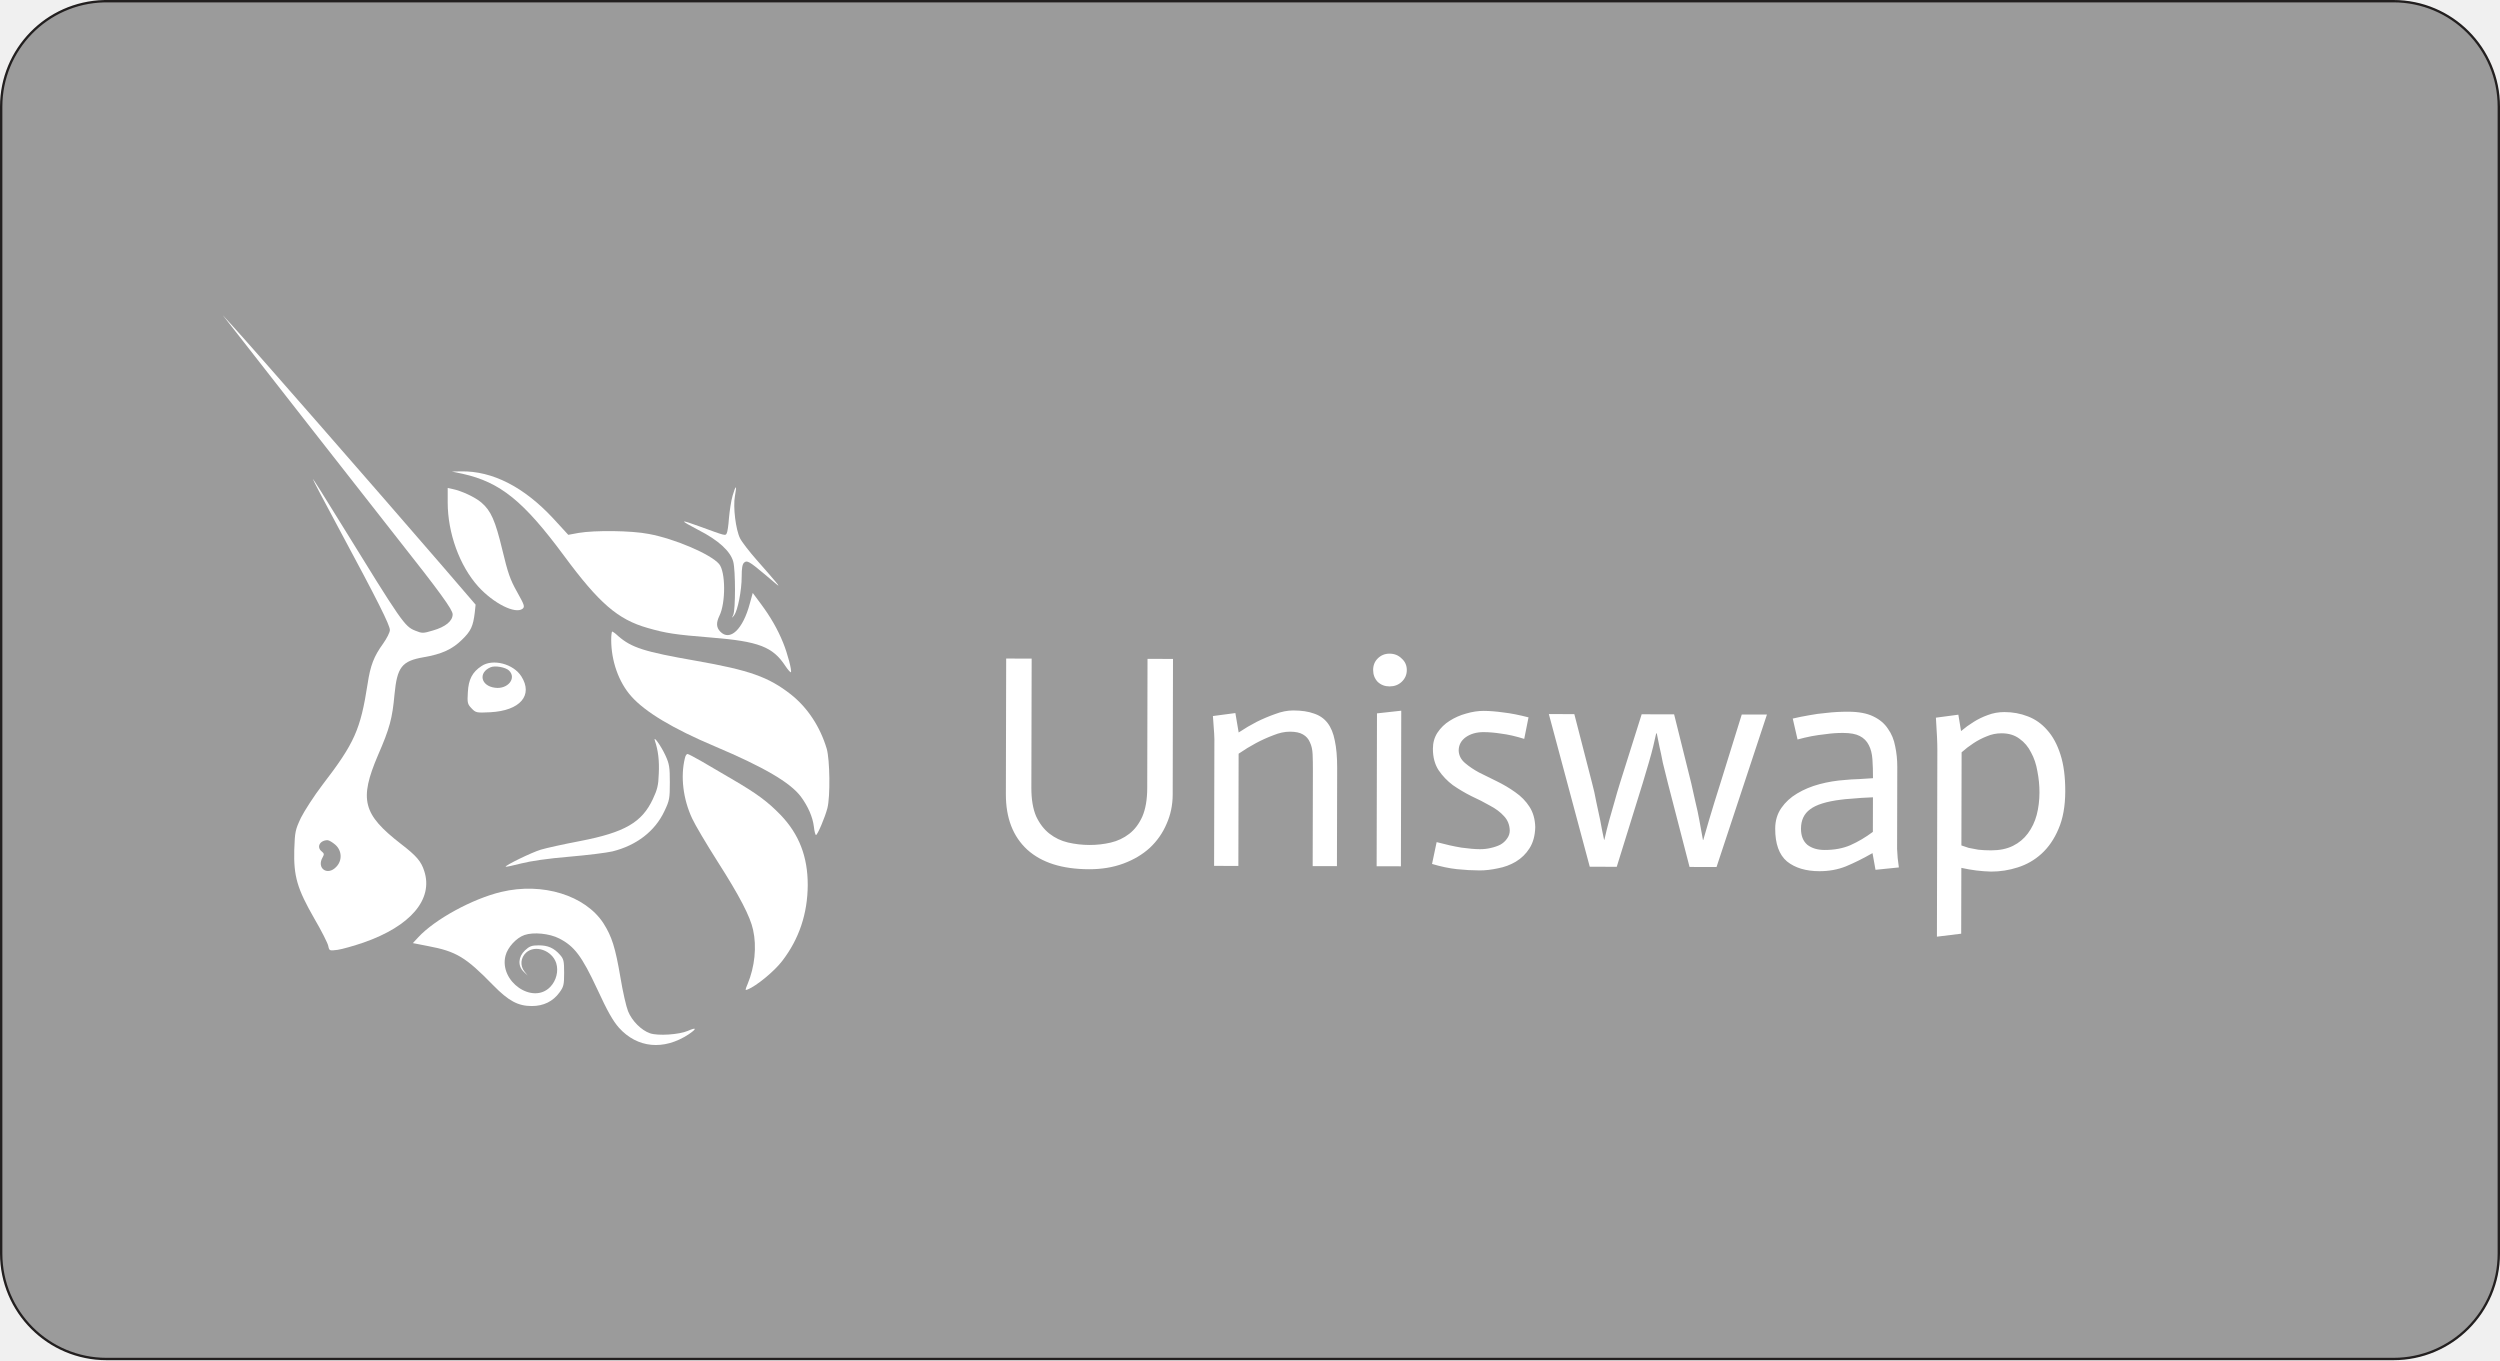
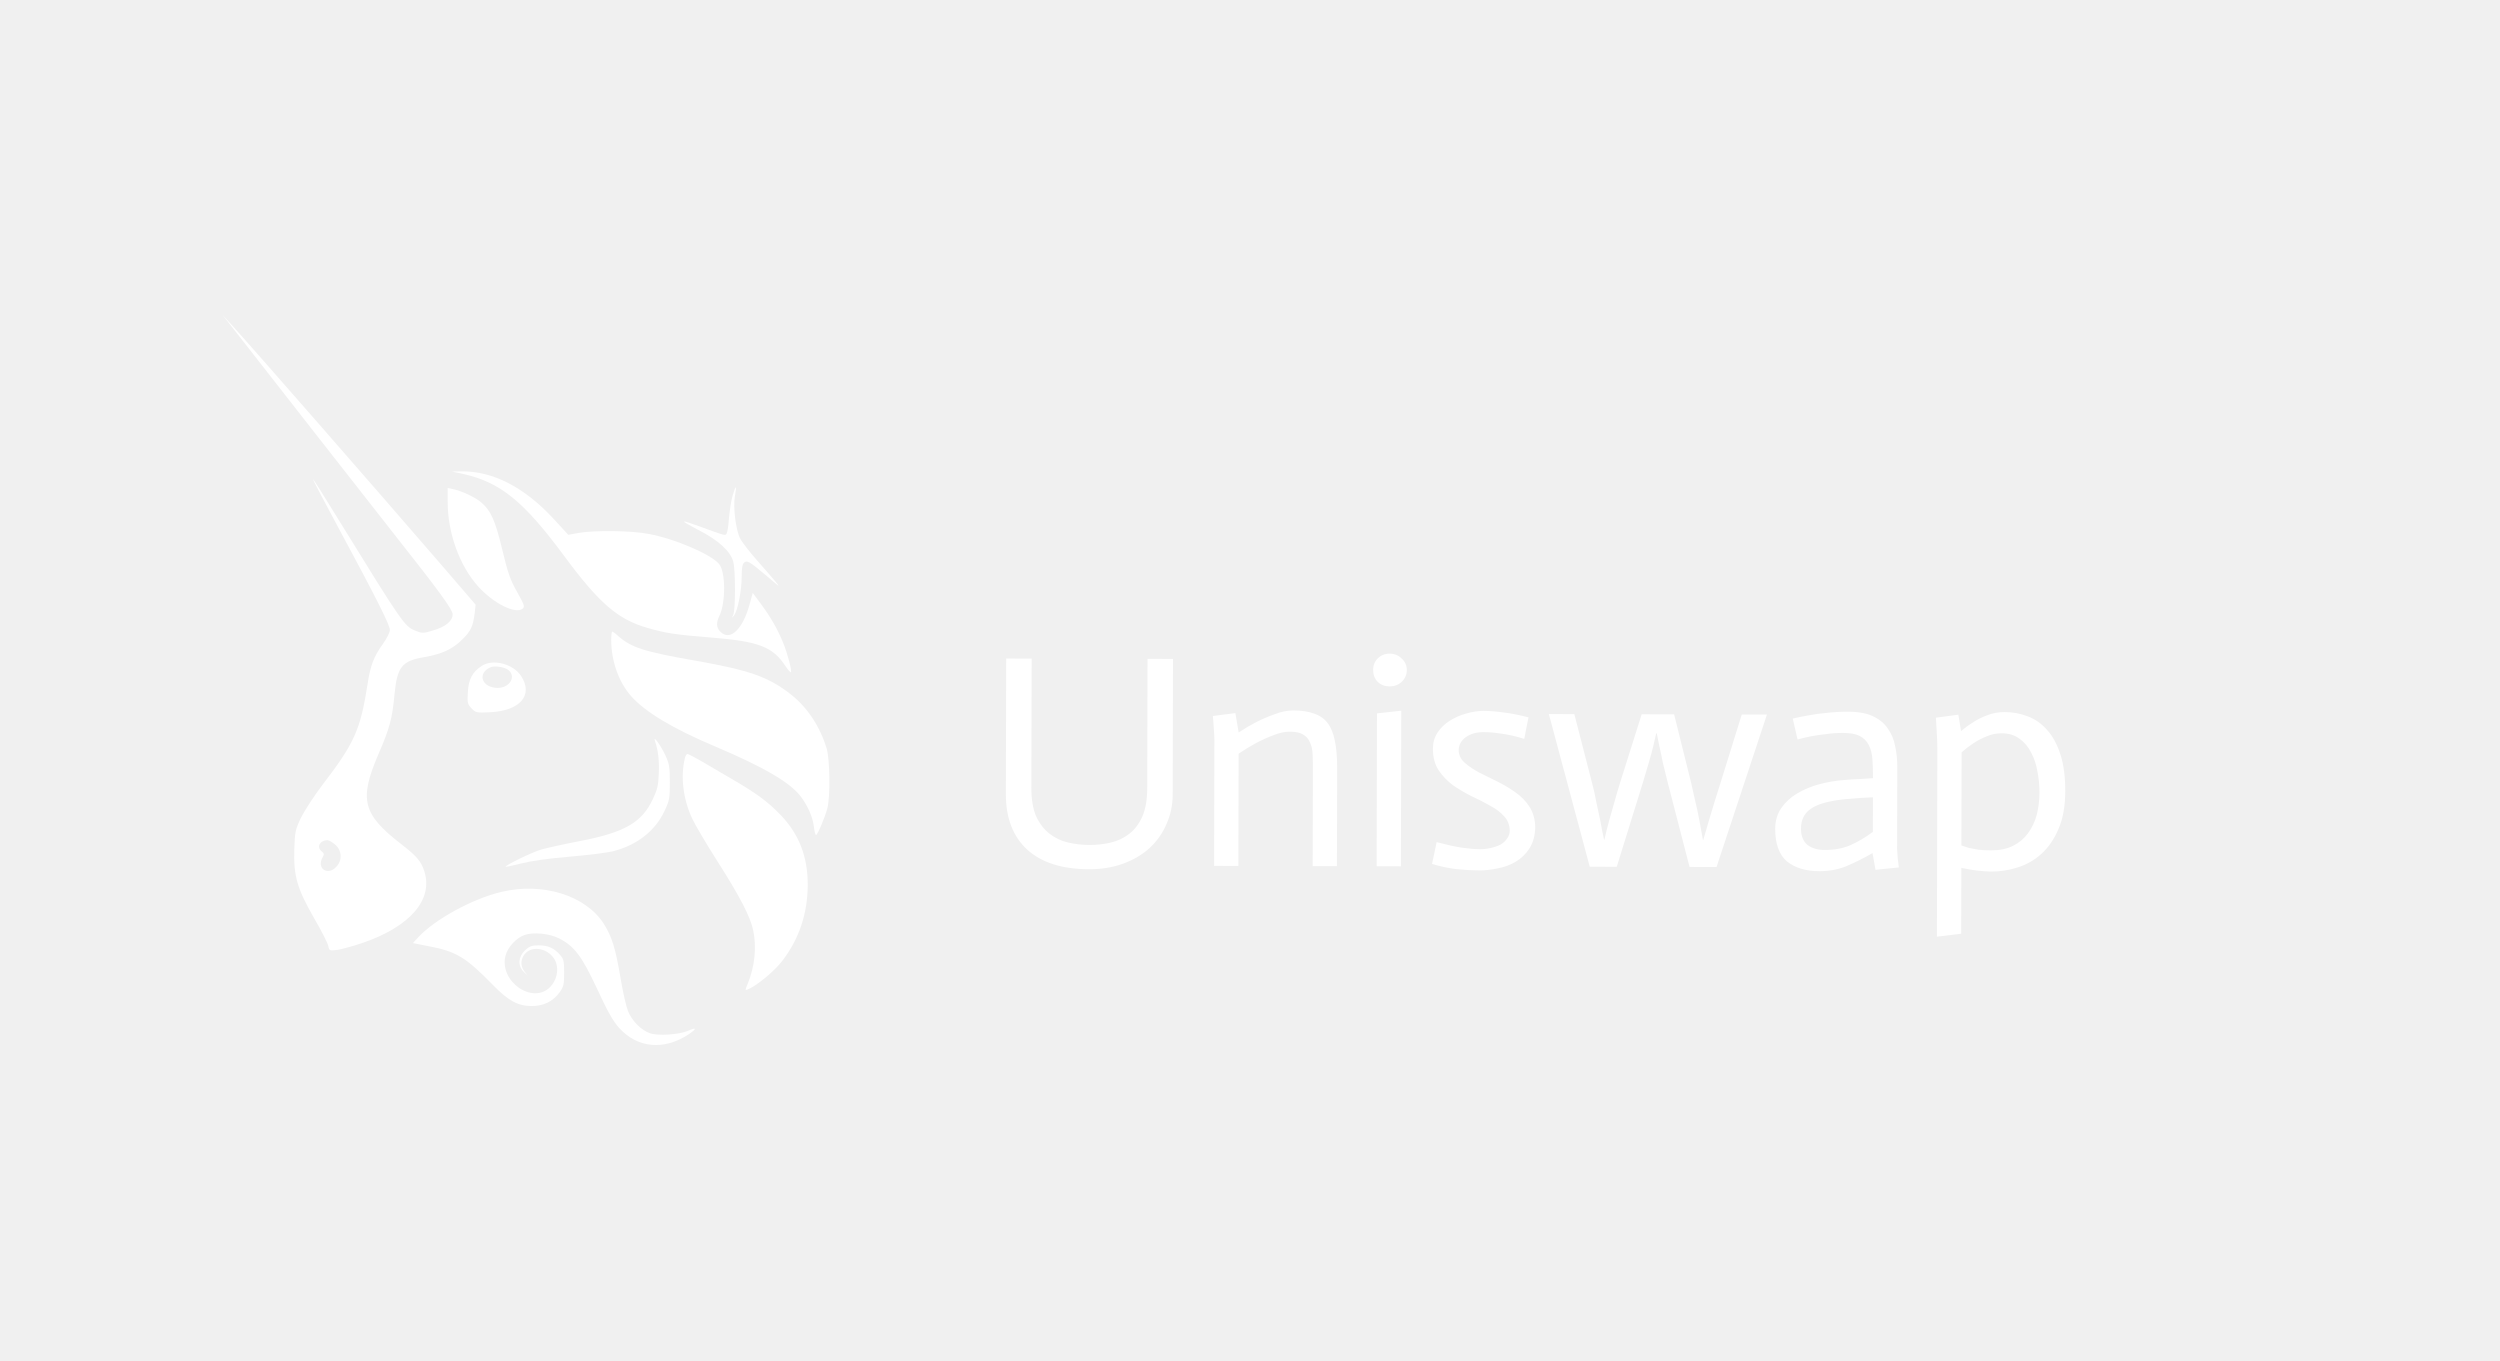
<svg xmlns="http://www.w3.org/2000/svg" width="1055" height="574" viewBox="0 0 1055 574" fill="none">
-   <path d="M45 0.5H1010C1034.58 0.5 1054.5 20.423 1054.5 45V529C1054.5 553.577 1034.58 573.5 1010 573.5H45C20.423 573.5 0.5 553.577 0.5 529V45C0.5 20.807 19.806 1.124 43.852 0.515L45 0.5Z" fill="#9B9B9B" stroke="#221F1F" />
-   <path d="M435.359 277.931L435.235 332.458C435.224 337.322 435.898 341.335 437.256 344.495C438.699 347.57 440.571 350.007 442.871 351.804C445.171 353.601 447.771 354.844 450.671 355.533C453.656 356.223 456.684 356.571 459.756 356.578C462.828 356.585 465.816 356.25 468.719 355.574C471.622 354.898 474.227 353.667 476.535 351.88C478.843 350.093 480.683 347.665 482.056 344.597C483.428 341.442 484.12 337.433 484.131 332.569L484.254 278.041L495.006 278.066L494.877 335.282C494.867 339.719 494.004 343.856 492.289 347.692C490.659 351.528 488.304 354.893 485.226 357.788C482.147 360.597 478.43 362.807 474.075 364.418C469.719 366.03 464.896 366.83 459.605 366.818C448.256 366.792 439.558 364.042 433.512 358.567C427.466 353.006 424.454 345.191 424.477 335.122L424.607 277.906L435.359 277.931ZM512.465 313.817C512.555 312.026 512.35 308.142 511.852 302.168L521.327 300.909L522.716 309.105C525.28 307.404 527.801 305.916 530.278 304.642C532.841 303.367 535.446 302.264 538.094 301.331C540.741 300.313 543.303 299.807 545.777 299.813C549.276 299.821 552.176 300.254 554.478 301.112C556.866 301.886 558.783 303.213 560.229 305.093C561.676 306.974 562.694 309.451 563.285 312.524C563.96 315.598 564.293 319.439 564.282 324.047L564.188 365.519L553.949 365.495L554.04 325.176C554.046 322.616 554.008 320.354 553.927 318.391C553.847 316.343 553.466 314.636 552.787 313.269C552.193 311.817 551.214 310.705 549.85 309.934C548.572 309.163 546.738 308.775 544.349 308.77C542.13 308.764 539.782 309.271 537.306 310.29C534.829 311.223 532.394 312.326 530.002 313.601C527.61 314.876 525.174 316.363 522.696 318.065L522.589 365.424L512.349 365.401L512.465 313.817ZM581.087 301.045L591.329 299.916L591.18 365.58L580.94 365.557L581.087 301.045ZM579.464 282.737C579.468 280.774 580.112 279.154 581.395 277.877C582.763 276.515 584.429 275.836 586.392 275.841C588.44 275.845 590.145 276.532 591.507 277.9C592.955 279.184 593.676 280.807 593.672 282.769C593.668 284.732 592.938 286.394 591.485 287.756C590.116 289.033 588.408 289.669 586.36 289.665C584.398 289.66 582.735 289.016 581.373 287.733C580.096 286.365 579.46 284.7 579.464 282.737ZM643.223 311.809C639.642 310.692 636.444 309.959 633.628 309.612C630.899 309.179 628.382 308.96 626.078 308.955C623.091 308.948 620.572 309.668 618.521 311.114C616.555 312.56 615.569 314.435 615.564 316.739C615.645 318.787 616.537 320.538 618.24 321.993C619.944 323.447 621.903 324.775 624.119 325.974C626.421 327.089 628.935 328.332 631.663 329.703C634.476 331.075 637.075 332.617 639.46 334.329C641.931 336.041 643.932 338.094 645.462 340.487C646.993 342.879 647.797 345.74 647.875 349.068C647.782 352.652 646.964 355.637 645.423 358.023C643.967 360.323 642.043 362.196 639.65 363.642C637.343 365.002 634.823 365.935 632.092 366.44C629.36 367.032 626.799 367.324 624.41 367.319C621.338 367.312 618.138 367.134 614.811 366.785C611.569 366.437 608.072 365.703 604.32 364.586L606.261 355.374C610.098 356.407 613.595 357.183 616.751 357.702C619.908 358.135 622.51 358.355 624.558 358.359C626.094 358.363 627.588 358.196 629.039 357.857C630.576 357.52 631.942 357.053 633.138 356.459C634.334 355.779 635.275 354.928 635.96 353.905C636.73 352.883 637.117 351.732 637.12 350.452C637.04 348.062 636.234 346.055 634.701 344.43C633.169 342.72 631.167 341.222 628.696 339.937C626.309 338.566 623.71 337.237 620.897 335.951C618.169 334.579 615.57 333.038 613.099 331.325C610.714 329.528 608.713 327.433 607.097 325.04C605.482 322.561 604.678 319.53 604.686 315.946C604.692 313.386 605.337 311.126 606.621 309.167C607.991 307.122 609.702 305.462 611.753 304.186C613.889 302.826 616.195 301.807 618.671 301.13C621.233 300.368 623.709 299.989 626.098 299.995C628.573 300 631.346 300.22 634.417 300.654C637.488 301.002 641.028 301.692 645.036 302.726L643.223 311.809ZM653.614 301.337L664.366 301.361L671.852 330.434C672.529 332.911 673.121 335.557 673.626 338.374C674.217 341.106 674.766 343.668 675.273 346.058C675.778 348.875 676.327 351.65 676.918 354.382L677.046 354.382C677.65 351.653 678.338 348.881 679.113 346.067C679.801 343.679 680.532 341.121 681.306 338.392C682.081 335.578 682.855 332.934 683.628 330.461L692.782 301.426L706.478 301.457L713.708 330.529C714.3 333.005 714.891 335.652 715.482 338.469C716.159 341.201 716.707 343.763 717.129 346.153C717.634 348.97 718.14 351.745 718.646 354.476L718.774 354.477C719.548 351.662 720.365 348.848 721.225 346.034C721.913 343.646 722.687 341.088 723.546 338.36C724.406 335.545 725.223 332.945 725.996 330.557L735.022 301.521L745.646 301.545L724.38 365.881L712.988 365.856L703.852 330.507C703.006 327.262 702.287 324.359 701.696 321.798C701.19 319.151 700.726 316.932 700.303 315.139C699.881 313.005 699.501 311.126 699.164 309.504L698.908 309.504C698.563 311.124 698.132 313.001 697.615 315.133C697.184 316.924 696.582 319.141 695.808 321.785C695.034 324.343 694.174 327.242 693.228 330.483L682.268 365.786L670.876 365.76L653.614 301.337ZM790.382 336.463C788.675 336.544 787.054 336.626 785.517 336.708C783.981 336.79 782.445 336.914 780.908 337.081C779.458 337.163 778.135 337.288 776.94 337.456C770.794 338.211 766.439 339.566 763.874 341.523C761.31 343.394 760.024 346.122 760.016 349.706C760.009 352.693 760.9 354.956 762.688 356.496C764.562 357.951 766.993 358.682 769.979 358.689C774.075 358.698 777.704 358.024 780.864 356.665C784.11 355.222 787.272 353.352 790.349 351.055L790.382 336.463ZM790.201 360.015C786.185 362.309 782.426 364.178 778.924 365.621C775.507 366.979 771.794 367.653 767.783 367.644C762.066 367.631 757.504 366.255 754.097 363.517C750.775 360.693 749.121 356.081 749.136 349.682C749.143 346.354 750.003 343.454 751.716 340.983C753.428 338.513 755.651 336.47 758.385 334.854C761.205 333.154 764.366 331.839 767.866 330.908C771.367 329.977 774.953 329.388 778.622 329.14C780.159 328.973 782.164 328.85 784.639 328.77C787.114 328.605 789.035 328.481 790.4 328.399C790.407 325.412 790.328 322.767 790.162 320.462C789.997 318.073 789.489 316.066 788.64 314.443C787.79 312.734 786.513 311.451 784.808 310.594C783.189 309.737 780.843 309.305 777.771 309.298C775.297 309.293 772.907 309.458 770.602 309.794C768.298 310.045 766.249 310.339 764.456 310.676C762.322 311.098 760.358 311.563 758.565 312.071L756.537 303.234C758.672 302.727 760.977 302.263 763.452 301.842C765.587 301.42 768.062 301.084 770.879 300.835C773.695 300.5 776.725 300.336 779.968 300.343C784.32 300.353 787.817 301.001 790.459 302.287C793.187 303.573 795.274 305.327 796.719 307.549C798.251 309.686 799.269 312.163 799.775 314.98C800.366 317.712 800.658 320.614 800.651 323.686L800.581 354.406C800.579 355.601 800.576 356.881 800.573 358.246C800.655 359.526 800.737 360.806 800.82 362.087C800.988 363.367 801.155 364.69 801.323 366.056L791.465 367.057L790.201 360.015ZM817.56 316.556C817.567 313.484 817.364 308.919 816.951 302.859L826.426 301.6L827.562 308.515C829.272 307.068 831.024 305.792 832.819 304.687C834.699 303.497 836.707 302.52 838.842 301.757C841.062 300.908 843.41 300.487 845.884 300.493C849.383 300.5 852.667 301.105 855.736 302.307C858.891 303.509 861.617 305.435 863.915 308.085C866.299 310.736 868.168 314.196 869.524 318.466C870.88 322.651 871.551 327.815 871.537 333.959C871.523 340.188 870.572 345.477 868.685 349.824C866.883 354.087 864.486 357.58 861.493 360.304C858.586 362.943 855.253 364.855 851.496 366.041C847.824 367.228 844.068 367.817 840.228 367.808C836.132 367.713 831.952 367.192 827.688 366.243L827.625 394.019L817.382 395.276L817.56 316.556ZM840.248 358.848C843.832 358.856 846.906 358.223 849.469 356.949C852.032 355.675 854.126 353.93 855.753 351.715C857.464 349.415 858.708 346.815 859.482 343.915C860.257 340.931 860.648 337.774 860.656 334.446C860.662 331.459 860.37 328.472 859.78 325.484C859.275 322.496 858.385 319.849 857.11 317.542C855.921 315.15 854.304 313.226 852.259 311.771C850.214 310.23 847.699 309.457 844.712 309.45C842.494 309.445 840.402 309.867 838.437 310.716C836.473 311.479 834.593 312.456 832.799 313.647C831.089 314.752 829.423 316.029 827.798 317.476L827.709 356.771C828.647 357.115 829.67 357.459 830.779 357.802C831.973 358.061 833.337 358.32 834.873 358.58C836.494 358.754 838.286 358.843 840.248 358.848Z" fill="white" />
+   <path d="M435.359 277.931L435.235 332.458C435.224 337.322 435.898 341.335 437.256 344.495C438.699 347.57 440.571 350.007 442.871 351.804C445.171 353.601 447.771 354.844 450.671 355.533C453.656 356.223 456.684 356.571 459.756 356.578C462.828 356.585 465.816 356.25 468.719 355.574C471.622 354.898 474.227 353.667 476.535 351.88C478.843 350.093 480.683 347.665 482.056 344.597C483.428 341.442 484.12 337.433 484.131 332.569L484.254 278.041L495.006 278.066L494.877 335.282C494.867 339.719 494.004 343.856 492.289 347.692C490.659 351.528 488.304 354.893 485.226 357.788C482.147 360.597 478.43 362.807 474.075 364.418C469.719 366.03 464.896 366.83 459.605 366.818C448.256 366.792 439.558 364.042 433.512 358.567C427.466 353.006 424.454 345.191 424.477 335.122L424.607 277.906L435.359 277.931ZM512.465 313.817C512.555 312.026 512.35 308.142 511.852 302.168L521.327 300.909L522.716 309.105C525.28 307.404 527.801 305.916 530.278 304.642C532.841 303.367 535.446 302.264 538.094 301.331C540.741 300.313 543.303 299.807 545.777 299.813C549.276 299.821 552.176 300.254 554.478 301.112C556.866 301.886 558.783 303.213 560.229 305.093C561.676 306.974 562.694 309.451 563.285 312.524C563.96 315.598 564.293 319.439 564.282 324.047L564.188 365.519L553.949 365.495L554.04 325.176C554.046 322.616 554.008 320.354 553.927 318.391C553.847 316.343 553.466 314.636 552.787 313.269C552.193 311.817 551.214 310.705 549.85 309.934C548.572 309.163 546.738 308.775 544.349 308.77C542.13 308.764 539.782 309.271 537.306 310.29C534.829 311.223 532.394 312.326 530.002 313.601C527.61 314.876 525.174 316.363 522.696 318.065L522.589 365.424L512.349 365.401L512.465 313.817ZM581.087 301.045L591.329 299.916L591.18 365.58L580.94 365.557L581.087 301.045ZM579.464 282.737C579.468 280.774 580.112 279.154 581.395 277.877C582.763 276.515 584.429 275.836 586.392 275.841C588.44 275.845 590.145 276.532 591.507 277.9C592.955 279.184 593.676 280.807 593.672 282.769C593.668 284.732 592.938 286.394 591.485 287.756C590.116 289.033 588.408 289.669 586.36 289.665C584.398 289.66 582.735 289.016 581.373 287.733C580.096 286.365 579.46 284.7 579.464 282.737ZM643.223 311.809C639.642 310.692 636.444 309.959 633.628 309.612C630.899 309.179 628.382 308.96 626.078 308.955C623.091 308.948 620.572 309.668 618.521 311.114C616.555 312.56 615.569 314.435 615.564 316.739C615.645 318.787 616.537 320.538 618.24 321.993C619.944 323.447 621.903 324.775 624.119 325.974C626.421 327.089 628.935 328.332 631.663 329.703C634.476 331.075 637.075 332.617 639.46 334.329C641.931 336.041 643.932 338.094 645.462 340.487C646.993 342.879 647.797 345.74 647.875 349.068C647.782 352.652 646.964 355.637 645.423 358.023C643.967 360.323 642.043 362.196 639.65 363.642C637.343 365.002 634.823 365.935 632.092 366.44C629.36 367.032 626.799 367.324 624.41 367.319C621.338 367.312 618.138 367.134 614.811 366.785C611.569 366.437 608.072 365.703 604.32 364.586L606.261 355.374C610.098 356.407 613.595 357.183 616.751 357.702C619.908 358.135 622.51 358.355 624.558 358.359C626.094 358.363 627.588 358.196 629.039 357.857C630.576 357.52 631.942 357.053 633.138 356.459C634.334 355.779 635.275 354.928 635.96 353.905C636.73 352.883 637.117 351.732 637.12 350.452C637.04 348.062 636.234 346.055 634.701 344.43C633.169 342.72 631.167 341.222 628.696 339.937C626.309 338.566 623.71 337.237 620.897 335.951C618.169 334.579 615.57 333.038 613.099 331.325C610.714 329.528 608.713 327.433 607.097 325.04C605.482 322.561 604.678 319.53 604.686 315.946C604.692 313.386 605.337 311.126 606.621 309.167C607.991 307.122 609.702 305.462 611.753 304.186C613.889 302.826 616.195 301.807 618.671 301.13C621.233 300.368 623.709 299.989 626.098 299.995C628.573 300 631.346 300.22 634.417 300.654C637.488 301.002 641.028 301.692 645.036 302.726L643.223 311.809ZM653.614 301.337L664.366 301.361L671.852 330.434C672.529 332.911 673.121 335.557 673.626 338.374C674.217 341.106 674.766 343.668 675.273 346.058C675.778 348.875 676.327 351.65 676.918 354.382H677.046C677.65 351.653 678.338 348.881 679.113 346.067C679.801 343.679 680.532 341.121 681.306 338.392C682.081 335.578 682.855 332.934 683.628 330.461L692.782 301.426L706.478 301.457L713.708 330.529C714.3 333.005 714.891 335.652 715.482 338.469C716.159 341.201 716.707 343.763 717.129 346.153C717.634 348.97 718.14 351.745 718.646 354.476L718.774 354.477C719.548 351.662 720.365 348.848 721.225 346.034C721.913 343.646 722.687 341.088 723.546 338.36C724.406 335.545 725.223 332.945 725.996 330.557L735.022 301.521L745.646 301.545L724.38 365.881L712.988 365.856L703.852 330.507C703.006 327.262 702.287 324.359 701.696 321.798C701.19 319.151 700.726 316.932 700.303 315.139C699.881 313.005 699.501 311.126 699.164 309.504H698.908C698.563 311.124 698.132 313.001 697.615 315.133C697.184 316.924 696.582 319.141 695.808 321.785C695.034 324.343 694.174 327.242 693.228 330.483L682.268 365.786L670.876 365.76L653.614 301.337ZM790.382 336.463C788.675 336.544 787.054 336.626 785.517 336.708C783.981 336.79 782.445 336.914 780.908 337.081C779.458 337.163 778.135 337.288 776.94 337.456C770.794 338.211 766.439 339.566 763.874 341.523C761.31 343.394 760.024 346.122 760.016 349.706C760.009 352.693 760.9 354.956 762.688 356.496C764.562 357.951 766.993 358.682 769.979 358.689C774.075 358.698 777.704 358.024 780.864 356.665C784.11 355.222 787.272 353.352 790.349 351.055L790.382 336.463ZM790.201 360.015C786.185 362.309 782.426 364.178 778.924 365.621C775.507 366.979 771.794 367.653 767.783 367.644C762.066 367.631 757.504 366.255 754.097 363.517C750.775 360.693 749.121 356.081 749.136 349.682C749.143 346.354 750.003 343.454 751.716 340.983C753.428 338.513 755.651 336.47 758.385 334.854C761.205 333.154 764.366 331.839 767.866 330.908C771.367 329.977 774.953 329.388 778.622 329.14C780.159 328.973 782.164 328.85 784.639 328.77C787.114 328.605 789.035 328.481 790.4 328.399C790.407 325.412 790.328 322.767 790.162 320.462C789.997 318.073 789.489 316.066 788.64 314.443C787.79 312.734 786.513 311.451 784.808 310.594C783.189 309.737 780.843 309.305 777.771 309.298C775.297 309.293 772.907 309.458 770.602 309.794C768.298 310.045 766.249 310.339 764.456 310.676C762.322 311.098 760.358 311.563 758.565 312.071L756.537 303.234C758.672 302.727 760.977 302.263 763.452 301.842C765.587 301.42 768.062 301.084 770.879 300.835C773.695 300.5 776.725 300.336 779.968 300.343C784.32 300.353 787.817 301.001 790.459 302.287C793.187 303.573 795.274 305.327 796.719 307.549C798.251 309.686 799.269 312.163 799.775 314.98C800.366 317.712 800.658 320.614 800.651 323.686L800.581 354.406C800.579 355.601 800.576 356.881 800.573 358.246C800.655 359.526 800.737 360.806 800.82 362.087C800.988 363.367 801.155 364.69 801.323 366.056L791.465 367.057L790.201 360.015ZM817.56 316.556C817.567 313.484 817.364 308.919 816.951 302.859L826.426 301.6L827.562 308.515C829.272 307.068 831.024 305.792 832.819 304.687C834.699 303.497 836.707 302.52 838.842 301.757C841.062 300.908 843.41 300.487 845.884 300.493C849.383 300.5 852.667 301.105 855.736 302.307C858.891 303.509 861.617 305.435 863.915 308.085C866.299 310.736 868.168 314.196 869.524 318.466C870.88 322.651 871.551 327.815 871.537 333.959C871.523 340.188 870.572 345.477 868.685 349.824C866.883 354.087 864.486 357.58 861.493 360.304C858.586 362.943 855.253 364.855 851.496 366.041C847.824 367.228 844.068 367.817 840.228 367.808C836.132 367.713 831.952 367.192 827.688 366.243L827.625 394.019L817.382 395.276L817.56 316.556ZM840.248 358.848C843.832 358.856 846.906 358.223 849.469 356.949C852.032 355.675 854.126 353.93 855.753 351.715C857.464 349.415 858.708 346.815 859.482 343.915C860.257 340.931 860.648 337.774 860.656 334.446C860.662 331.459 860.37 328.472 859.78 325.484C859.275 322.496 858.385 319.849 857.11 317.542C855.921 315.15 854.304 313.226 852.259 311.771C850.214 310.23 847.699 309.457 844.712 309.45C842.494 309.445 840.402 309.867 838.437 310.716C836.473 311.479 834.593 312.456 832.799 313.647C831.089 314.752 829.423 316.029 827.798 317.476L827.709 356.771C828.647 357.115 829.67 357.459 830.779 357.802C831.973 358.061 833.337 358.32 834.873 358.58C836.494 358.754 838.286 358.843 840.248 358.848Z" fill="white" />
  <path d="M97.694 137.729C102.852 144.423 162.583 220.675 167.462 226.86C185.583 249.779 191.019 257.274 191.019 259.238C191.019 262.076 188.022 264.55 182.656 266.078C178.544 267.314 178.125 267.314 175.268 266.15C170.737 264.331 169.762 262.949 143.625 220.53C137.352 210.271 132.055 201.903 131.985 202.049C131.846 202.122 137.073 212.09 143.555 224.095C159.377 253.49 164.534 263.822 164.534 265.859C164.534 266.878 163.21 269.424 161.677 271.607C157.774 276.991 156.31 280.775 155.125 288.633C152.128 307.914 149.619 313.59 136.028 331.27C132.543 335.854 128.5 342.111 127.037 345.022C124.597 350.188 124.458 350.915 124.179 358.628C123.9 369.76 125.364 374.926 132.613 387.586C135.679 392.825 138.328 398.064 138.537 399.228C138.955 401.265 139.025 401.265 142.51 400.829C144.461 400.538 149.34 399.155 153.383 397.773C173.246 390.861 182.934 379.51 179.031 367.577C177.707 363.43 175.756 361.175 169.134 356.081C153.104 343.639 151.501 337.455 159.516 318.683C164.465 307.332 165.58 303.112 166.486 292.999C167.601 281.503 169.553 278.956 178.753 277.355C186.419 276.046 190.88 274.008 194.992 269.934C198.756 266.296 199.662 264.259 200.359 258.438L200.707 255.164L187.256 239.52C158.192 205.832 105.779 145.878 98.321 137.729L94 133L97.694 137.729ZM141.464 356.445C144.322 358.919 144.531 363.139 141.882 365.831C138.188 369.76 133.449 366.413 136.167 361.757C136.864 360.52 136.794 360.156 135.819 359.356C133.449 357.537 134.913 354.626 138.188 354.553C138.816 354.553 140.279 355.427 141.464 356.445Z" fill="white" />
  <path d="M195.201 199.939C211.162 203.504 220.92 211.435 237.996 234.5C252.772 254.509 260.717 261.421 273.263 264.986C281.069 267.242 284.902 267.824 300.306 269.061C320.1 270.661 326.094 272.917 331.391 280.993C332.506 282.667 333.552 283.831 333.761 283.685C334.249 283.103 332.367 275.827 330.485 271.244C328.185 265.568 325.188 260.33 321.006 254.727L317.66 250.216L316.476 254.509C313.548 265.641 308.042 270.807 303.93 266.514C302.257 264.768 302.188 262.803 303.581 259.893C306.3 254.436 306.23 241.194 303.442 237.992C299.887 233.845 284.763 227.369 273.82 225.332C266.432 223.877 251.029 223.731 244.129 224.896L239.808 225.696L233.396 218.711C221.059 205.469 207.817 198.702 194.574 198.92L190.671 198.993L195.201 199.939Z" fill="white" />
  <path d="M309.157 209.179C308.529 211.289 307.902 215.582 307.623 218.638C307.414 221.694 306.996 224.604 306.648 225.114C306.09 226.132 306.299 226.205 295.357 222.203C286.644 219.002 286.505 219.366 294.729 223.659C303.163 227.951 308.251 232.608 309.436 237.046C310.411 240.757 310.411 257.346 309.436 259.456C308.739 260.984 308.808 260.984 309.784 259.675C311.317 257.71 312.99 249.125 312.99 243.376C312.99 239.739 313.269 238.065 314.036 237.41C315.22 236.392 316.127 236.828 322.539 242.212C324.769 244.104 327.209 246.141 327.975 246.796C329.578 248.106 327.487 245.559 319.333 236.319C316.127 232.681 312.99 228.606 312.293 227.151C310.481 223.513 309.296 213.909 310.133 209.398C311.039 204.523 310.551 204.377 309.157 209.179Z" fill="white" />
  <path d="M188.929 212.017C188.929 224.968 193.947 238.793 201.823 247.524C208.305 254.654 217.435 259.238 220.502 256.91C221.547 256.037 221.338 255.382 218.202 249.779C215.275 244.613 214.299 241.703 211.999 232.099C209.002 219.657 207.19 215.51 203.077 212.017C200.499 209.834 194.853 207.142 190.88 206.342L188.929 205.905V212.017Z" fill="white" />
  <path d="M257.929 270.007C257.929 278.883 261.065 287.833 266.362 293.799C272.217 300.42 283.926 307.478 301.699 314.972C322.469 323.776 333.412 330.179 337.942 336.145C341.009 340.292 342.96 344.804 343.448 348.805C343.657 350.77 344.075 352.371 344.354 352.371C344.981 352.371 348.187 344.876 349.163 341.02C350.418 336.145 350.209 320.647 348.884 315.991C346.097 306.677 340.799 298.601 333.69 292.999C324.281 285.65 316.266 282.812 293.475 278.81C271.868 275.027 266.571 273.354 260.856 268.406C259.741 267.314 258.556 266.514 258.347 266.514C258.138 266.514 257.929 268.115 257.929 270.007Z" fill="white" />
  <path d="M203.216 281.066C199.313 283.613 197.71 286.741 197.432 292.126C197.153 296.637 197.292 297.146 199.035 298.965C200.777 300.784 201.126 300.857 206.91 300.566C219.456 299.911 225.102 293.435 220.014 285.432C216.668 280.12 207.956 277.865 203.216 281.066ZM214.786 282.958C218.132 286.159 214.298 290.961 208.932 290.234C202.868 289.506 201.683 283.831 207.05 281.575C208.862 280.775 213.392 281.575 214.786 282.958Z" fill="white" />
  <path d="M276.399 312.717C277.723 316.573 278.281 321.011 278.002 326.468C277.863 331.416 277.375 333.235 275.493 337.237C270.893 347.059 263.644 351.279 244.826 354.917C237.926 356.227 230.398 357.9 228.238 358.555C224.335 359.719 212.904 365.322 213.392 365.758C213.531 365.904 216.529 365.249 219.944 364.376C223.916 363.357 231.374 362.266 240.156 361.538C247.823 360.884 256.047 359.865 258.487 359.283C268.663 356.736 276.399 350.77 280.372 342.33C282.532 337.819 282.672 336.946 282.672 330.179C282.672 323.849 282.463 322.394 280.86 318.901C278.978 314.754 275.423 309.806 276.399 312.717Z" fill="white" />
  <path d="M289.014 319.993C287.132 327.705 288.248 337.164 292.081 345.386C293.266 348.005 298.145 356.227 302.954 363.794C312.014 377.982 316.615 386.786 317.799 392.388C319.402 399.519 318.496 408.032 315.499 415.235C314.384 417.927 314.384 418 315.499 417.563C319.193 416.108 326.721 409.924 330.066 405.558C337.245 396.245 340.8 385.549 340.869 373.471C340.869 361.538 337.245 352.08 329.439 343.93C323.863 338.182 319.402 334.908 308.808 328.724C304.766 326.395 299.051 323.048 296.123 321.302C293.196 319.629 290.478 318.174 290.129 318.174C289.711 318.174 289.223 318.974 289.014 319.993Z" fill="white" />
  <path d="M211.581 376.381C199.523 379.219 183.492 387.95 176.523 395.517L174.223 397.991L180.565 399.228C192.553 401.483 196.526 403.885 208.096 415.744C214.647 422.438 218.62 424.548 224.475 424.548C229.354 424.548 233.396 422.584 236.114 418.8C237.857 416.399 238.066 415.599 238.066 410.506C238.066 405.485 237.857 404.685 236.323 402.939C233.745 400.028 231.236 398.937 227.332 398.937C224.405 398.937 223.429 399.301 221.548 401.047C218.69 403.739 218.411 407.595 220.99 410.069L222.663 411.67L221.338 409.996C219.387 407.523 219.666 404.176 222.035 401.993C225.869 398.573 232.978 401.047 234.72 406.431C235.766 409.778 234.79 413.78 232.211 416.472C224.823 424.112 210.535 414.144 213.323 403.302C214.229 399.737 217.923 395.735 221.338 394.571C225.102 393.262 231.863 393.916 235.975 396.026C242.387 399.301 245.524 403.448 252.005 417.345C256.327 426.731 258.696 430.878 261.206 433.716C268.942 442.302 280.094 443.393 290.618 436.481C294.173 434.08 294.033 433.352 290.27 435.026C286.576 436.626 277.654 437.209 274.309 436.044C270.685 434.807 266.712 430.878 265.039 426.731C264.272 424.839 262.809 418.509 261.833 412.543C259.672 399.81 258.209 395.226 254.654 389.624C246.987 377.837 228.935 372.234 211.581 376.381Z" fill="white" />
</svg>
